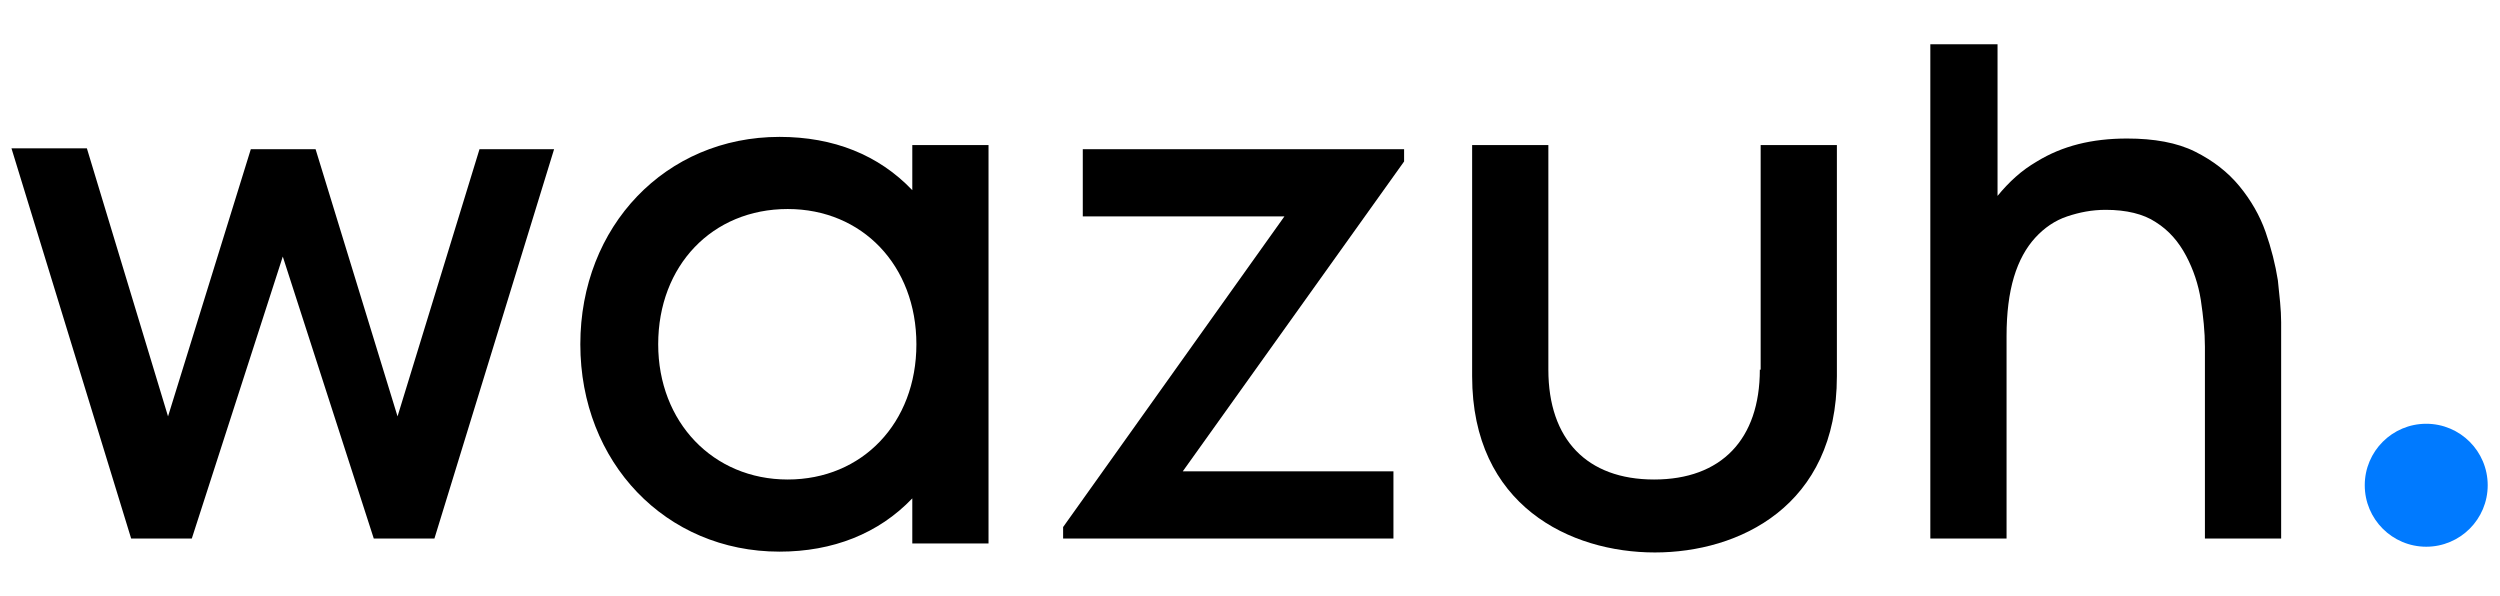
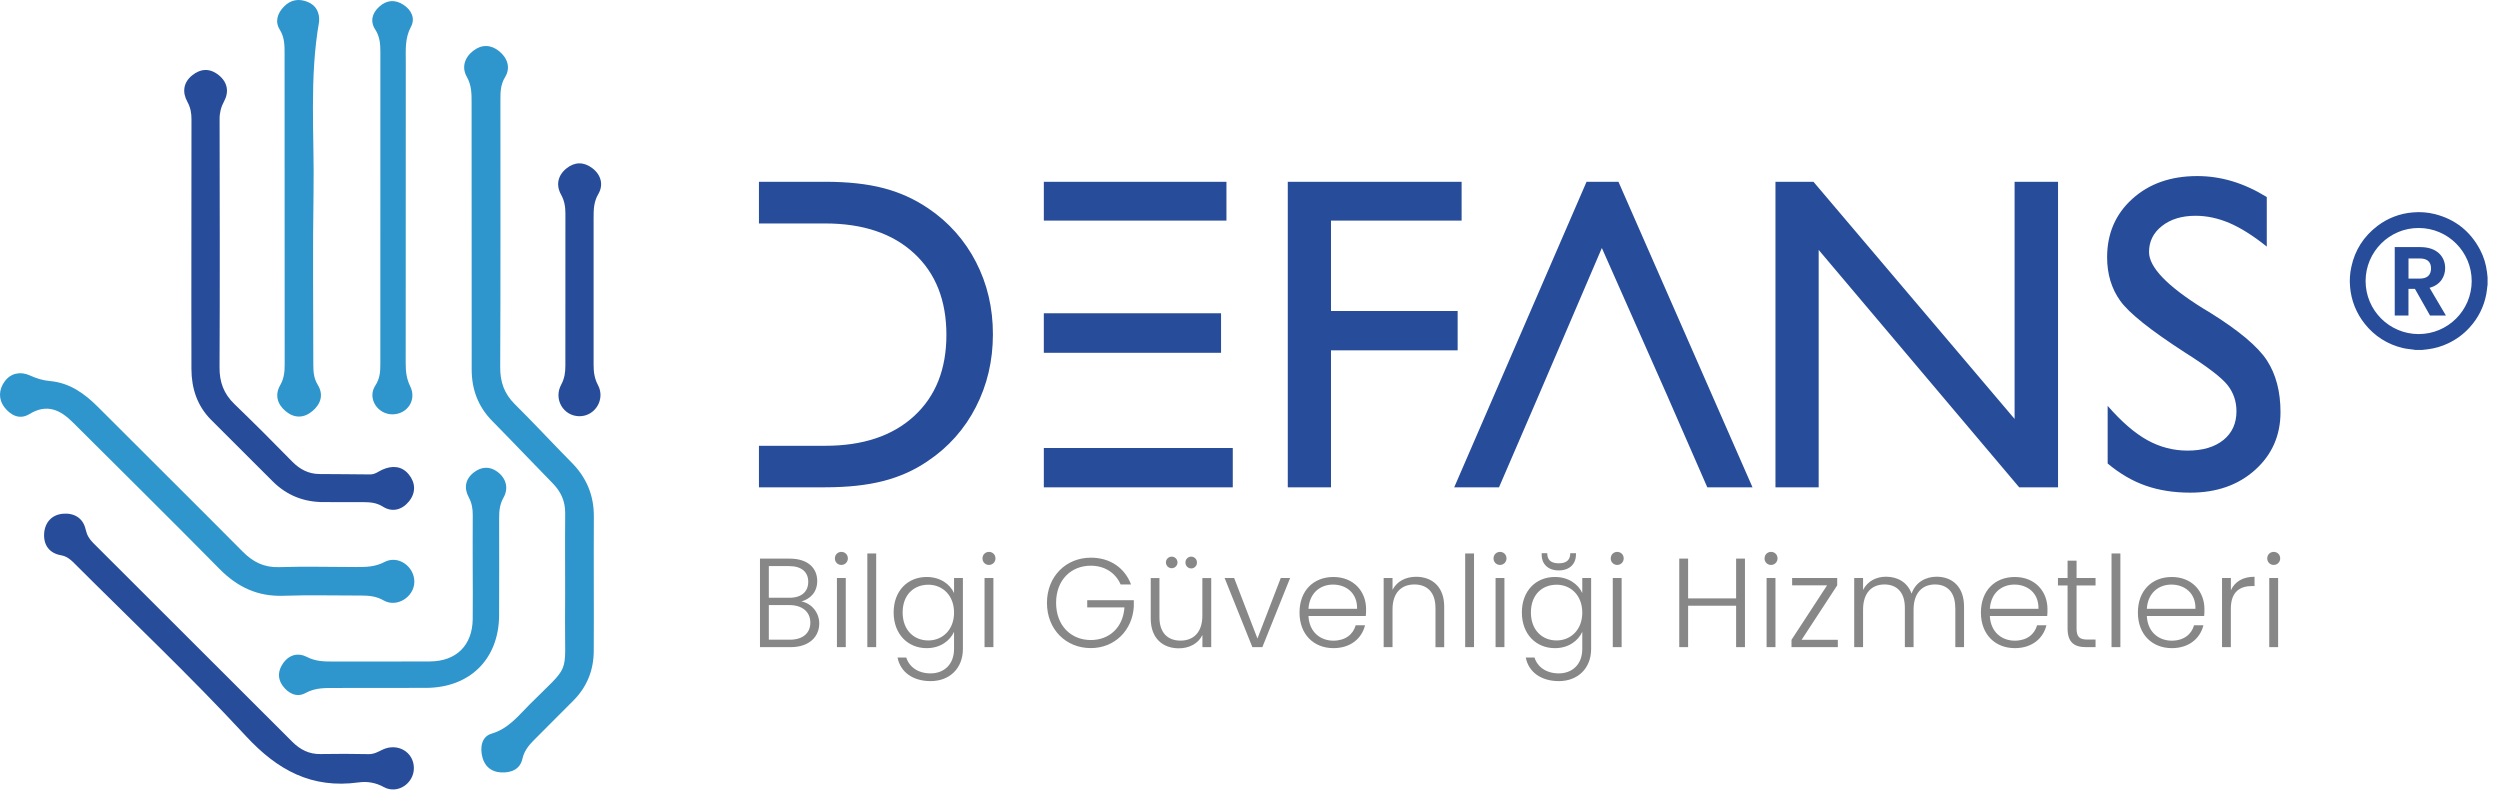
- <svg xmlns="http://www.w3.org/2000/svg" version="1.1" id="Capa_1" x="0px" y="0px" width="305px" height="72.7px" viewBox="0 0 305 72.7" style="enable-background:new 0 0 305 72.7;" xml:space="preserve">
-   <style type="text/css">
- 	.st0{fill:#007AFF;}
- </style>
-   <g>
-     <polygon points="48.5,50.8 38.5,18.2 30.6,18.2 20.5,50.8 10.6,18.1 1.4,18.1 16,65.7 23.4,65.7 34.5,31.3 45.6,65.7 53,65.7    67.6,18.2 58.5,18.2  " />
-     <polygon points="132.1,26.4 156.7,26.4 129.7,64.3 129.7,65.7 170,65.7 170,57.5 144.3,57.5 171.3,19.7 171.3,18.2 132.1,18.2  " />
-     <path d="M111.3,23.2c-4.1-4.3-9.6-6.5-16.2-6.5c-13.9,0-24.3,10.9-24.3,25.3c0,14.4,10.4,25.3,24.3,25.3c6.5,0,12.1-2.2,16.2-6.5   v5.5h9.3V17.7h-9.3V23.2z M96.1,58.5c-9.1,0-15.8-7-15.8-16.5c0-9.6,6.6-16.5,15.8-16.5c9.1,0,15.7,6.9,15.7,16.5   C111.8,51.6,105.2,58.5,96.1,58.5z" />
-     <path d="M214.7,45.1c0,8.5-4.7,13.4-12.9,13.4c-8.2,0-12.9-4.9-12.9-13.4V17.7h-9.3v28.2c0,15.8,12,21.5,22.3,21.5   c10.2,0,22.2-5.6,22.2-21.5V17.7h-9.3V45.1z" />
-     <path d="M277.9,34.2c-0.3-1.9-0.8-3.9-1.5-5.9c-0.7-2-1.8-3.9-3.2-5.6c-1.4-1.7-3.2-3.1-5.4-4.2c-2.2-1.1-5-1.6-8.3-1.6   c-4.3,0-7.9,0.9-11,2.8c-1.9,1.1-3.4,2.5-4.8,4.2V5.4h-8.2v60.3h9.3V41c0-2.8,0.3-5.2,0.9-7.2c0.6-2,1.5-3.6,2.6-4.8   c1.1-1.2,2.4-2.1,3.9-2.6c1.5-0.5,3-0.8,4.7-0.8c2.5,0,4.6,0.5,6.1,1.5c1.6,1,2.8,2.4,3.7,4.1c0.9,1.7,1.5,3.5,1.8,5.4   c0.3,2,0.5,3.9,0.5,5.7v23.4h9.3V39.3C278.3,37.8,278.1,36.1,277.9,34.2z" />
-     <circle class="st0" cx="296" cy="59.2" r="7.5" />
-   </g>
+ <svg xmlns="http://www.w3.org/2000/svg" width="190" height="60" fill="none">
+   <path d="M45.128 44.312c0 1.726.01 3.452-.003 5.175-.01 1.446-.51 2.707-1.535 3.743-.906.912-1.815 1.818-2.724 2.73-.492.496-.992.944-1.163 1.71-.174.79-.837 1.077-1.64 1.032-.745-.04-1.214-.471-1.395-1.128-.201-.731-.085-1.59.69-1.815 1.3-.386 2.045-1.374 2.913-2.239 3.131-3.124 2.646-2.092 2.673-6.402.02-2.707-.014-5.415.01-8.118.007-.91-.321-1.627-.943-2.263-1.538-1.57-3.05-3.169-4.59-4.731-1.084-1.094-1.573-2.407-1.573-3.928 0-6.768-.004-13.532-.007-20.3 0-.667 0-1.296-.362-1.939-.404-.707-.185-1.46.488-1.979.643-.499 1.337-.475 1.96.024.648.523.895 1.268.457 1.983-.352.574-.352 1.138-.352 1.736-.003 6.768.017 13.533-.017 20.301-.007 1.128.308 2.017 1.107 2.81 1.467 1.453 2.865 2.97 4.318 4.437 1.131 1.138 1.699 2.485 1.692 4.088-.01 1.689-.004 3.38-.004 5.073z" fill="#2E96CD" />
+   <path d="M14.545 18.514c0-3.145-.003-6.293.007-9.438.004-.481-.072-.902-.314-1.346-.397-.718-.308-1.456.362-2 .653-.526 1.354-.564 2.03-.014.68.554.783 1.272.397 1.993a2.7 2.7 0 00-.338 1.337c.01 6.293.027 12.586-.004 18.875-.007 1.128.325 2.017 1.139 2.796a211.333 211.333 0 014.385 4.365c.574.585 1.234.934 2.054.944 1.286.017 2.57.007 3.856.03.373.007.626-.215.927-.355.745-.338 1.483-.3 2.016.349.52.632.557 1.388.028 2.047-.527.657-1.282.858-1.986.41-.51-.32-.995-.341-1.528-.345-.981-.003-1.962-.007-2.943-.003-1.525.01-2.834-.503-3.918-1.586-1.552-1.556-3.114-3.104-4.666-4.66-1.063-1.066-1.493-2.389-1.5-3.858-.01-3.18-.004-6.362-.004-9.54z" fill="#274C9A" />
+   <path d="M31.49 44.23c-.018 1.138-1.327 1.975-2.329 1.404-.574-.328-1.128-.372-1.733-.372-1.962.003-3.927-.051-5.886.017-1.965.068-3.504-.663-4.867-2.048-3.682-3.736-7.415-7.414-11.127-11.12-.964-.96-1.975-1.459-3.319-.638-.71.437-1.394.113-1.873-.496-.492-.629-.455-1.357-.007-1.98.472-.659 1.23-.779 1.914-.467.506.229.995.382 1.532.43 1.5.134 2.628.944 3.657 1.976 3.654 3.664 7.336 7.301 10.98 10.976.786.793 1.62 1.224 2.768 1.19 1.959-.062 3.924-.01 5.887-.007.734 0 1.422-.007 2.143-.387 1.046-.543 2.276.36 2.26 1.522z" fill="#2E96CD" />
+   <path d="M31.455 58.37c.007 1.166-1.24 2.02-2.286 1.447a3.009 3.009 0 00-1.928-.352c-3.538.481-6.133-.913-8.54-3.511-4.197-4.536-8.699-8.788-13.074-13.164-.284-.283-.56-.516-1.008-.594-.889-.158-1.33-.804-1.262-1.679.065-.834.599-1.401 1.422-1.473.838-.075 1.535.315 1.73 1.193.096.427.274.731.568 1.022 5.052 5.035 10.094 10.077 15.139 15.119.595.595 1.285.95 2.157.93a92.756 92.756 0 013.65.006c.397.007.694-.167 1.03-.331 1.158-.56 2.395.167 2.402 1.388z" fill="#274C9A" />
+   <path d="M24.253 1.638c-.759 4.3-.352 8.649-.424 12.976-.072 4.365-.013 8.73-.017 13.095 0 .544.034 1.043.339 1.542.45.735.242 1.442-.4 1.986-.653.55-1.368.567-2.03.024-.643-.53-.852-1.241-.428-1.983.287-.502.342-.998.342-1.545-.007-7.882-.007-15.768-.007-23.654 0-.636.003-1.237-.373-1.839-.369-.591-.177-1.237.335-1.75.513-.516 1.122-.609 1.771-.352.677.26.937.834.892 1.5zm11.673 41.474c0-1.32-.007-2.64.003-3.959.003-.478-.062-.909-.3-1.353-.377-.694-.281-1.378.379-1.894.574-.448 1.213-.478 1.78-.061.68.495.886 1.25.48 1.972-.291.516-.333 1.008-.333 1.545 0 2.471.01 4.936-.003 7.407-.02 3.323-2.218 5.497-5.558 5.51-2.266.007-4.533 0-6.799.007-.803.004-1.582-.044-2.355.383-.677.376-1.34.014-1.76-.584-.38-.544-.329-1.139.068-1.693.472-.66 1.159-.796 1.791-.468.65.339 1.282.352 1.955.352 2.468-.003 4.94.01 7.408-.007 1.996-.013 3.213-1.22 3.244-3.199.017-1.32.003-2.639 0-3.958zM29.848 31.49c-1.151.017-1.955-1.22-1.326-2.184.352-.54.383-1.053.383-1.62 0-7.907 0-15.813.003-23.72 0-.612-.034-1.176-.396-1.733-.39-.598-.24-1.234.311-1.726.578-.52 1.21-.557 1.85-.137.608.404.898 1.036.56 1.665-.468.868-.393 1.757-.393 2.66-.007 7.636-.004 15.272-.007 22.908 0 .609.055 1.173.342 1.754.512 1.032-.205 2.112-1.327 2.133z" fill="#2E96CD" />
+   <path d="M44.024 31.633c-1.207-.013-1.973-1.295-1.37-2.406.259-.479.314-.937.314-1.443-.004-3.848-.004-7.7.003-11.55 0-.51-.065-.964-.328-1.439-.4-.714-.263-1.453.403-1.993.626-.506 1.313-.512 1.949-.037.687.51.888 1.275.482 1.972-.36.612-.363 1.2-.363 1.836 0 3.715.004 7.43 0 11.146 0 .54.055 1.026.328 1.539.588 1.094-.225 2.389-1.418 2.375zm53.847 5.405V13.815h13.212v2.953h-9.927v6.87h9.626v2.988h-9.626v10.409h-3.285v.003zm37.064 0V13.815h2.888l15.286 18.024V13.815h3.302v23.22h-2.953l-15.239-18.042v18.042h-3.284v.003zm25.247-1.811v-4.383c1.052 1.207 2.054 2.075 3.011 2.605.957.53 1.976.797 3.063.797 1.152 0 2.058-.27 2.721-.804.663-.536.994-1.264.994-2.184 0-.752-.225-1.415-.673-1.986-.448-.57-1.518-1.391-3.213-2.464-2.622-1.692-4.269-3.005-4.939-3.935-.67-.93-1.005-2.037-1.005-3.319 0-1.805.639-3.285 1.917-4.44 1.279-1.156 2.923-1.733 4.936-1.733.896 0 1.778.13 2.649.39.869.26 1.747.66 2.632 1.203v3.767c-1.018-.817-1.958-1.412-2.823-1.785-.862-.369-1.726-.557-2.591-.557-1.039 0-1.89.256-2.547.773-.659.512-.988 1.175-.988 1.982 0 1.152 1.368 2.577 4.102 4.283l.496.297c2.225 1.385 3.681 2.605 4.365 3.661.684 1.057 1.029 2.366 1.029 3.925 0 1.77-.643 3.233-1.925 4.389-1.285 1.155-2.926 1.733-4.929 1.733-1.251 0-2.379-.178-3.387-.53-.998-.346-1.966-.91-2.895-1.685zM92.799 23.81H79.33v3.004H92.8V23.81zm.41-9.995H79.331v2.953H93.21v-2.953zm.482 20.235h-14.36v2.988h14.36v-2.987zM74.176 19.916a10.893 10.893 0 00-3.644-4.091 10.895 10.895 0 00-3.394-1.528c-1.234-.322-2.707-.482-4.423-.482H57.68v3.168h5.035c2.864 0 5.117.756 6.754 2.267 1.638 1.51 2.458 3.575 2.458 6.2 0 2.612-.82 4.67-2.458 6.174-1.637 1.504-3.89 2.256-6.754 2.256H57.68v3.155h5.035c1.702 0 3.182-.16 4.43-.482 1.25-.322 2.379-.83 3.387-1.528a10.806 10.806 0 003.634-4.092c.861-1.675 1.295-3.517 1.295-5.52.004-1.996-.427-3.832-1.285-5.497zm48.826-6.101h-2.424l-10.059 23.223h3.404l2.694-6.241.465-1.08 4.659-10.87 5.028 11.351.078.181.007.018 2.902 6.641h3.436l-10.19-23.223z" fill="#274C9A" />
+   <path d="M126.769 30.198h-.003l.089.199-.007-.017-.079-.182z" fill="#274C9A" />
+   <path d="M60.086 49.183h-2.328v-6.727h2.263c1.415 0 2.088.752 2.088 1.696 0 .885-.557 1.377-1.203 1.558.752.134 1.357.828 1.357 1.675-.003 1.009-.762 1.798-2.177 1.798zm-.117-6.16h-1.538v2.407h1.57c.912 0 1.425-.462 1.425-1.213 0-.722-.482-1.194-1.457-1.194zm.041 2.964h-1.579v2.629h1.607c.97 0 1.548-.492 1.548-1.3 0-.81-.615-1.329-1.576-1.329zm3.442-3.551c0-.288.222-.493.492-.493s.493.202.493.493a.49.49 0 01-.493.499.485.485 0 01-.492-.5zm.154 1.493h.673v5.254h-.673V43.93zm2.311-1.866h.673v7.12h-.673v-7.12zm4.513 1.787c1.038 0 1.78.558 2.078 1.224V43.93h.673v5.39c0 1.474-1.012 2.445-2.454 2.445-1.357 0-2.3-.694-2.513-1.791h.663c.223.71.886 1.203 1.85 1.203 1.001 0 1.78-.663 1.78-1.856V48.02c-.307.673-1.038 1.24-2.078 1.24-1.442 0-2.512-1.07-2.512-2.713 0-1.648 1.067-2.697 2.512-2.697zm.122.589c-1.107 0-1.951.769-1.951 2.109 0 1.33.847 2.126 1.951 2.126 1.077 0 1.956-.807 1.956-2.116 0-1.31-.875-2.12-1.956-2.12zm4.118-2.003c0-.288.223-.493.493-.493s.492.202.492.493a.49.49 0 01-.492.499.483.483 0 01-.492-.5zm.155 1.493h.673v5.254h-.673V43.93zm11.133.489h-.79c-.376-.865-1.193-1.425-2.27-1.425-1.49 0-2.635 1.076-2.635 2.82 0 1.743 1.145 2.83 2.636 2.83 1.415 0 2.454-.954 2.56-2.482h-2.83v-.546h3.54v.492c-.105 1.78-1.431 3.148-3.27 3.148-1.887 0-3.33-1.415-3.33-3.435 0-2.01 1.443-3.436 3.33-3.436 1.442-.007 2.577.756 3.059 2.034zm6.098 4.765h-.673v-.923c-.318.663-1.012 1.012-1.791 1.012-1.194 0-2.137-.731-2.137-2.27v-3.07h.663v2.995c0 1.166.636 1.76 1.597 1.76.98 0 1.664-.615 1.664-1.897v-2.857h.674v5.25h.003zm-3.446-6.44a.44.44 0 11.441.441.436.436 0 01-.44-.44zm1.484 0a.44.44 0 01.44-.44.44.44 0 01.435.44.438.438 0 11-.875 0zm3.702 1.187l1.77 4.6 1.771-4.6h.711l-2.109 5.253h-.759l-2.109-5.254h.725zm7.544 5.328c-1.49 0-2.577-1.039-2.577-2.703 0-1.675 1.07-2.704 2.577-2.704 1.538 0 2.482 1.097 2.482 2.434 0 .212 0 .345-.021.53h-4.358c.058 1.23.913 1.876 1.897 1.876.896 0 1.501-.472 1.692-1.172h.711c-.239.99-1.087 1.74-2.403 1.74zm-1.897-2.99h3.695c.027-1.224-.858-1.84-1.829-1.84-.95 0-1.787.616-1.866 1.84zm9.65-.089c0-1.166-.636-1.76-1.597-1.76-.981 0-1.664.614-1.664 1.896v2.868h-.674V43.93h.674v.896c.338-.653 1.011-.991 1.791-.991 1.193 0 2.136.731 2.136 2.27v3.08h-.663V46.18h-.003zm2.26-4.116h.673v7.12h-.673v-7.12zm2.156.373c0-.288.222-.493.492-.493s.492.202.492.493a.49.49 0 01-.492.499.485.485 0 01-.492-.5zm.154 1.493h.673v5.254h-.673V43.93zm4.512-.079c1.039 0 1.78.558 2.078 1.224V43.93h.673v5.39c0 1.474-1.012 2.445-2.454 2.445-1.357 0-2.301-.694-2.513-1.791h.664c.222.71.885 1.203 1.849 1.203 1.001 0 1.781-.663 1.781-1.856V48.02c-.308.673-1.039 1.24-2.078 1.24-1.443 0-2.513-1.07-2.513-2.713 0-1.648 1.07-2.697 2.513-2.697zm.126.589c-1.108 0-1.952.769-1.952 2.109 0 1.33.848 2.126 1.952 2.126 1.077 0 1.952-.807 1.952-2.116 0-1.31-.875-2.12-1.952-2.12zm.164-1.087c-.865 0-1.299-.54-1.299-1.183v-.127h.424c0 .493.26.77.875.77s.875-.28.875-.77h.434v.127c-.003.643-.444 1.183-1.309 1.183zm3.952-.916c0-.288.222-.493.492-.493s.492.202.492.493a.49.49 0 01-.492.499.485.485 0 01-.492-.5zm.154 1.493h.673v5.254h-.673V43.93zm9.373 2.106h-3.648v3.148h-.673v-6.727h.673v3.022h3.648v-3.022h.673v6.727h-.673v-3.148zm2.163-3.599c0-.288.223-.493.493-.493s.492.202.492.493a.49.49 0 01-.492.499.484.484 0 01-.493-.5zm.154 1.493h.674v5.254h-.674V43.93zm5.366.558l-2.704 4.139h2.752v.557h-3.521v-.557l2.704-4.14h-2.656v-.557h3.425v.558zm8.97 1.692c0-1.166-.605-1.76-1.538-1.76-.954 0-1.627.635-1.627 1.913v2.848h-.663v-3.001c0-1.166-.615-1.76-1.549-1.76-.964 0-1.627.635-1.627 1.913v2.848h-.673v-5.254h.673v.906c.339-.663 1.002-1.002 1.744-1.002.875 0 1.627.414 1.945 1.289.287-.858 1.059-1.289 1.897-1.289 1.165 0 2.088.732 2.088 2.27v3.08h-.663v-3.001h-.007zm4.529 3.079c-1.49 0-2.577-1.039-2.577-2.703 0-1.675 1.07-2.704 2.577-2.704 1.538 0 2.482 1.097 2.482 2.434 0 .212 0 .345-.021.53h-4.358c.058 1.23.913 1.876 1.897 1.876.896 0 1.501-.472 1.692-1.172h.711c-.239.99-1.083 1.74-2.403 1.74zm-1.897-2.99h3.695c.027-1.224-.858-1.84-1.829-1.84-.95 0-1.787.616-1.866 1.84zm5.907-1.771h-.732v-.568h.732V42.61h.683v1.32h1.443v.567h-1.443v3.26c0 .647.223.849.828.849h.615v.577h-.721c-.913 0-1.405-.376-1.405-1.425v-3.261zm3.34-2.434h.673v7.12h-.673v-7.12zm4.58 7.195c-1.49 0-2.577-1.039-2.577-2.703 0-1.675 1.069-2.704 2.577-2.704 1.538 0 2.481 1.097 2.481 2.434 0 .212 0 .345-.02.53h-4.358c.058 1.23.912 1.876 1.897 1.876.895 0 1.5-.472 1.692-1.172h.711c-.239.99-1.084 1.74-2.403 1.74zm-1.897-2.99h3.695c.027-1.224-.858-1.84-1.829-1.84-.95 0-1.788.616-1.866 1.84zm6.388 2.915h-.673V43.93h.673v.934c.288-.646.896-1.03 1.798-1.03v.705h-.184c-.875 0-1.617.393-1.617 1.712v2.933h.003zm2.763-6.747c0-.288.222-.493.492-.493s.492.202.492.493a.49.49 0 01-.492.499.485.485 0 01-.492-.5zm.153 1.493h.674v5.254h-.674V43.93z" fill="#878787" />
+   <path d="M189.056 21.08v.557c-.004.027-.011.058-.014.085-.027.209-.045.417-.082.622a5.131 5.131 0 01-1.285 2.56 5.15 5.15 0 01-1.61 1.187 4.996 4.996 0 01-1.559.454c-.133.018-.27.031-.403.048h-.558c-.03-.006-.058-.01-.088-.017-.277-.04-.558-.058-.828-.123a5.16 5.16 0 01-2.909-1.846 5.167 5.167 0 01-1.114-2.8 4.942 4.942 0 01.096-1.524c.273-1.278.94-2.314 1.976-3.107a5.096 5.096 0 012.69-1.032 5.029 5.029 0 011.675.126c1.555.393 2.703 1.306 3.449 2.725.276.526.447 1.09.519 1.681.01.134.027.267.045.404zm-1.207.284a4.036 4.036 0 00-4.027-4.037c-2.222-.007-4.03 1.801-4.037 4.026a4.034 4.034 0 004.027 4.037 4.034 4.034 0 004.037-4.027z" fill="#274C9A" />
+   <path d="M183.955 18.78c1.251 0 1.877.724 1.877 1.596 0 .632-.349 1.275-1.186 1.497l1.244 2.109h-1.207l-1.148-2.027h-.492v2.027H182v-5.203h1.955zm-.037.864h-.872v1.528h.872c.581 0 .841-.304.841-.776 0-.461-.26-.752-.841-.752z" fill="#274C9A" />
</svg>
